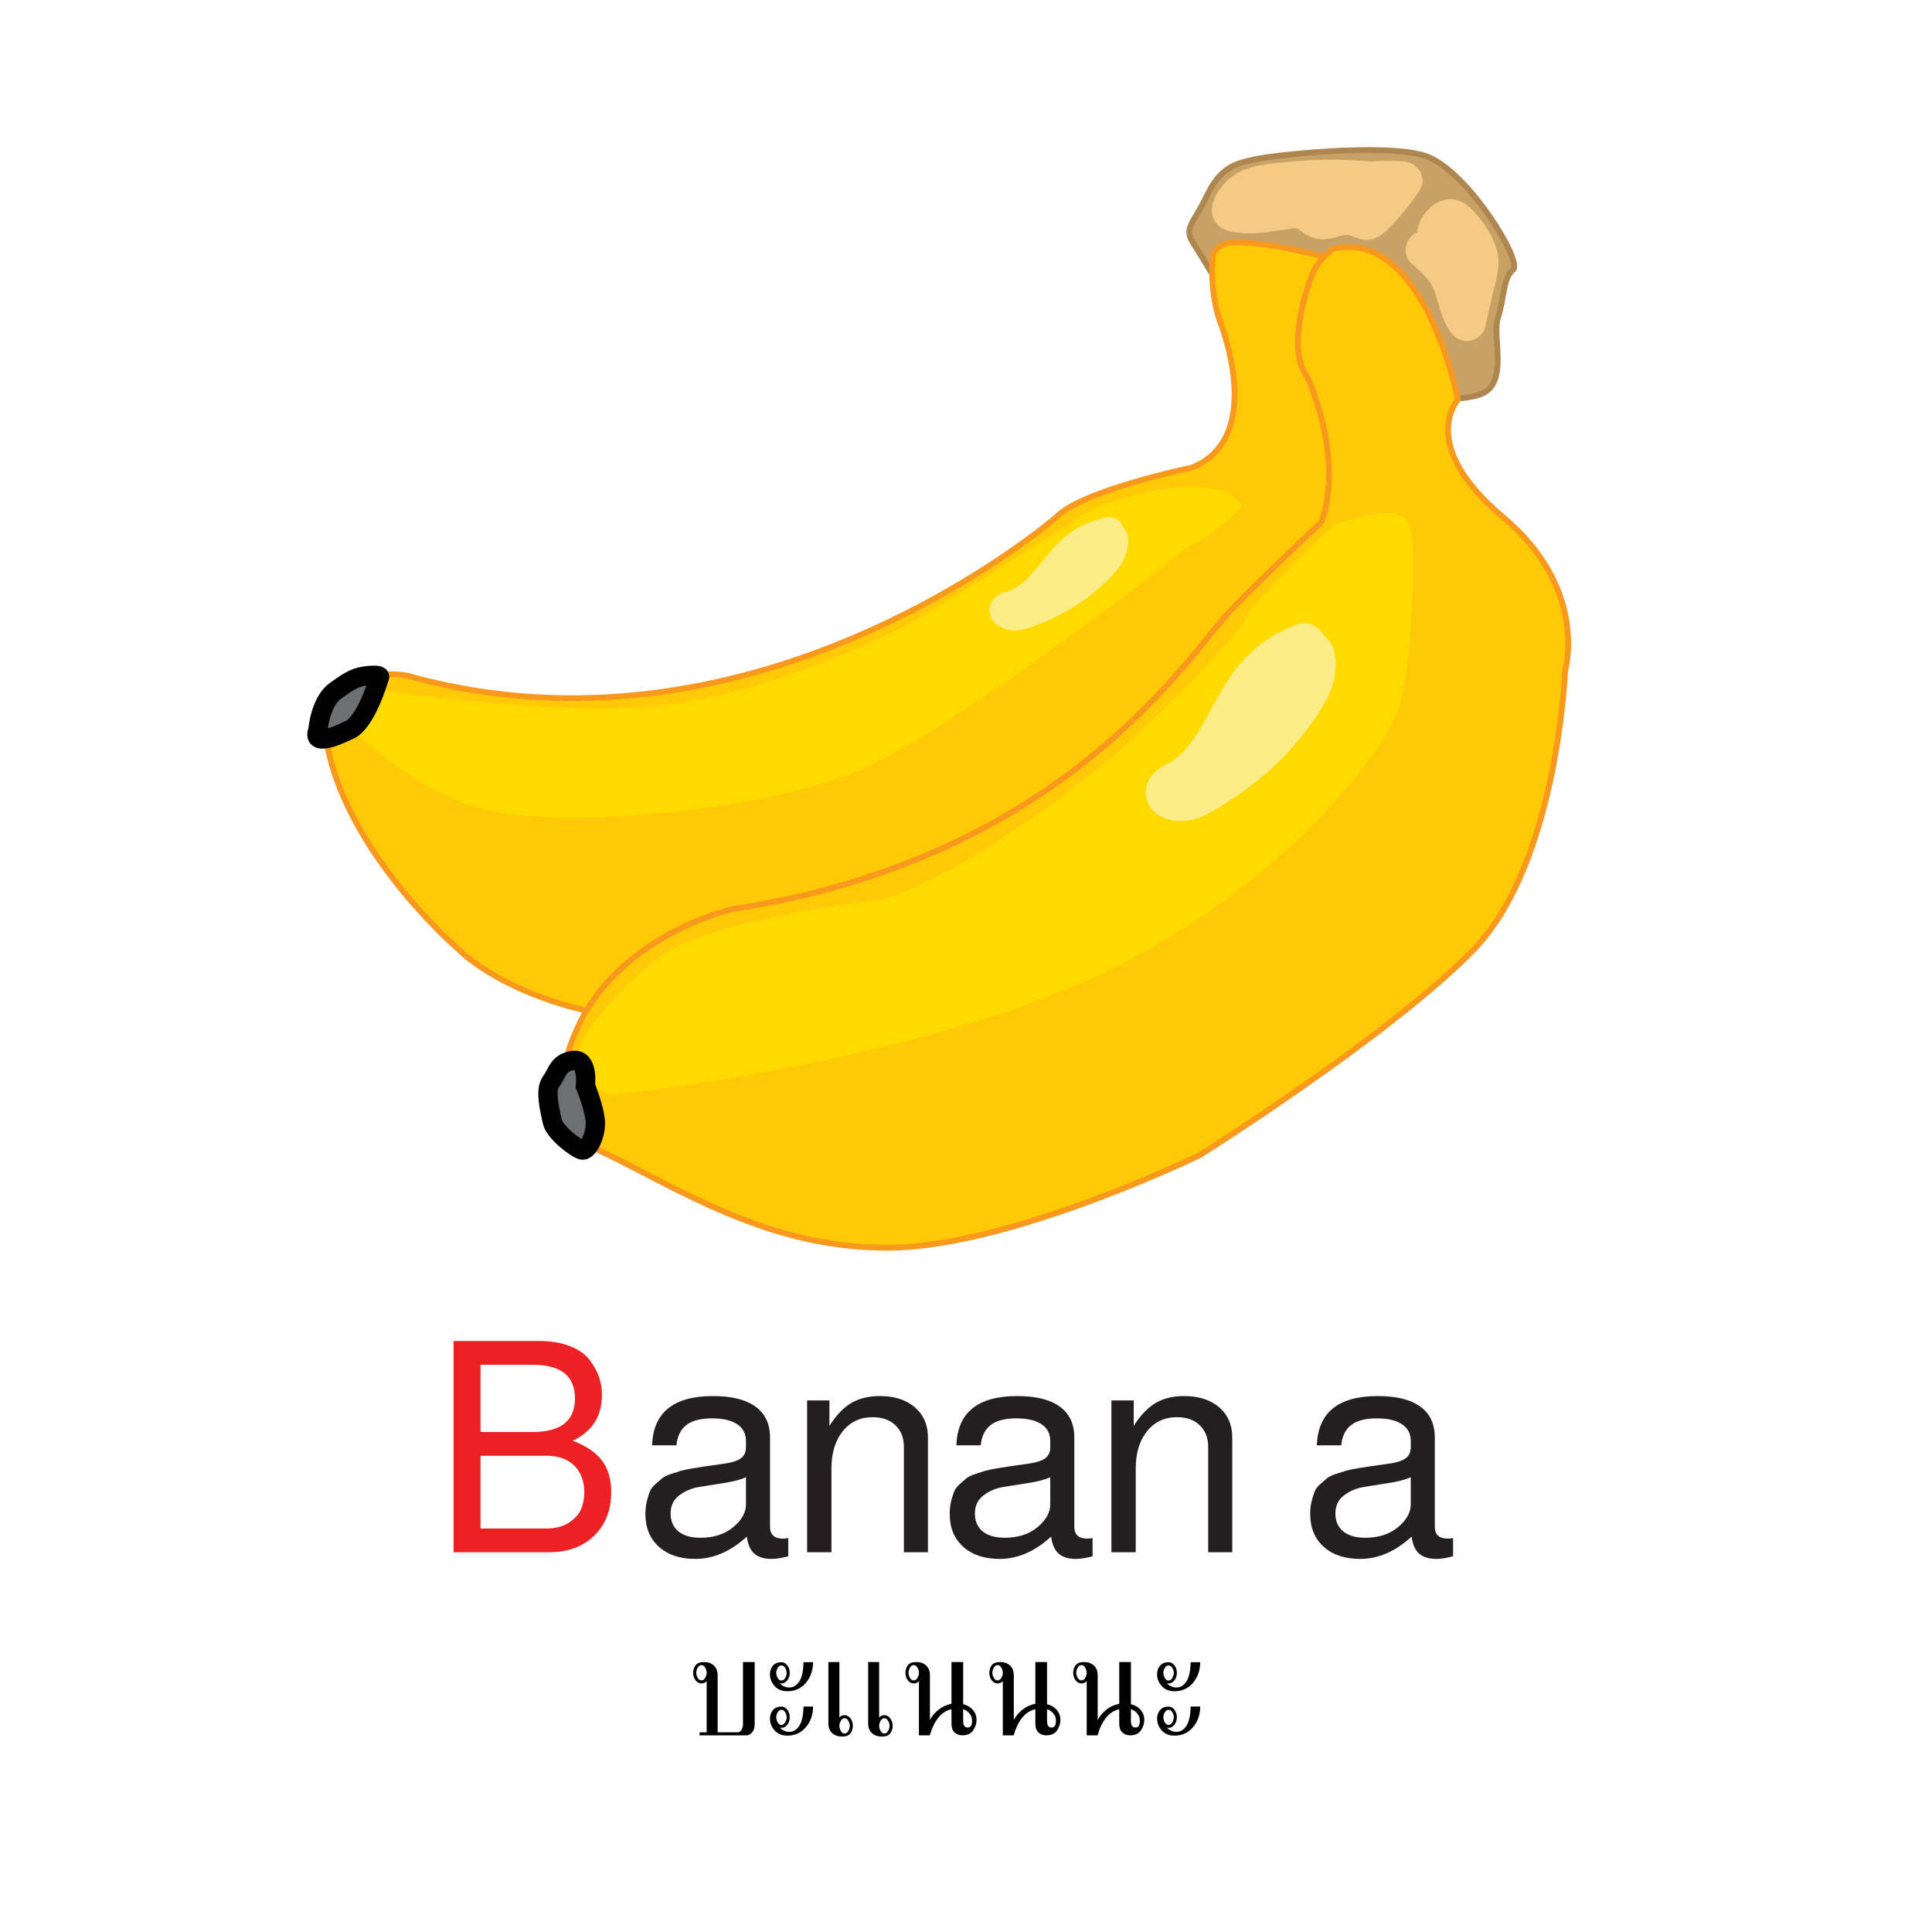
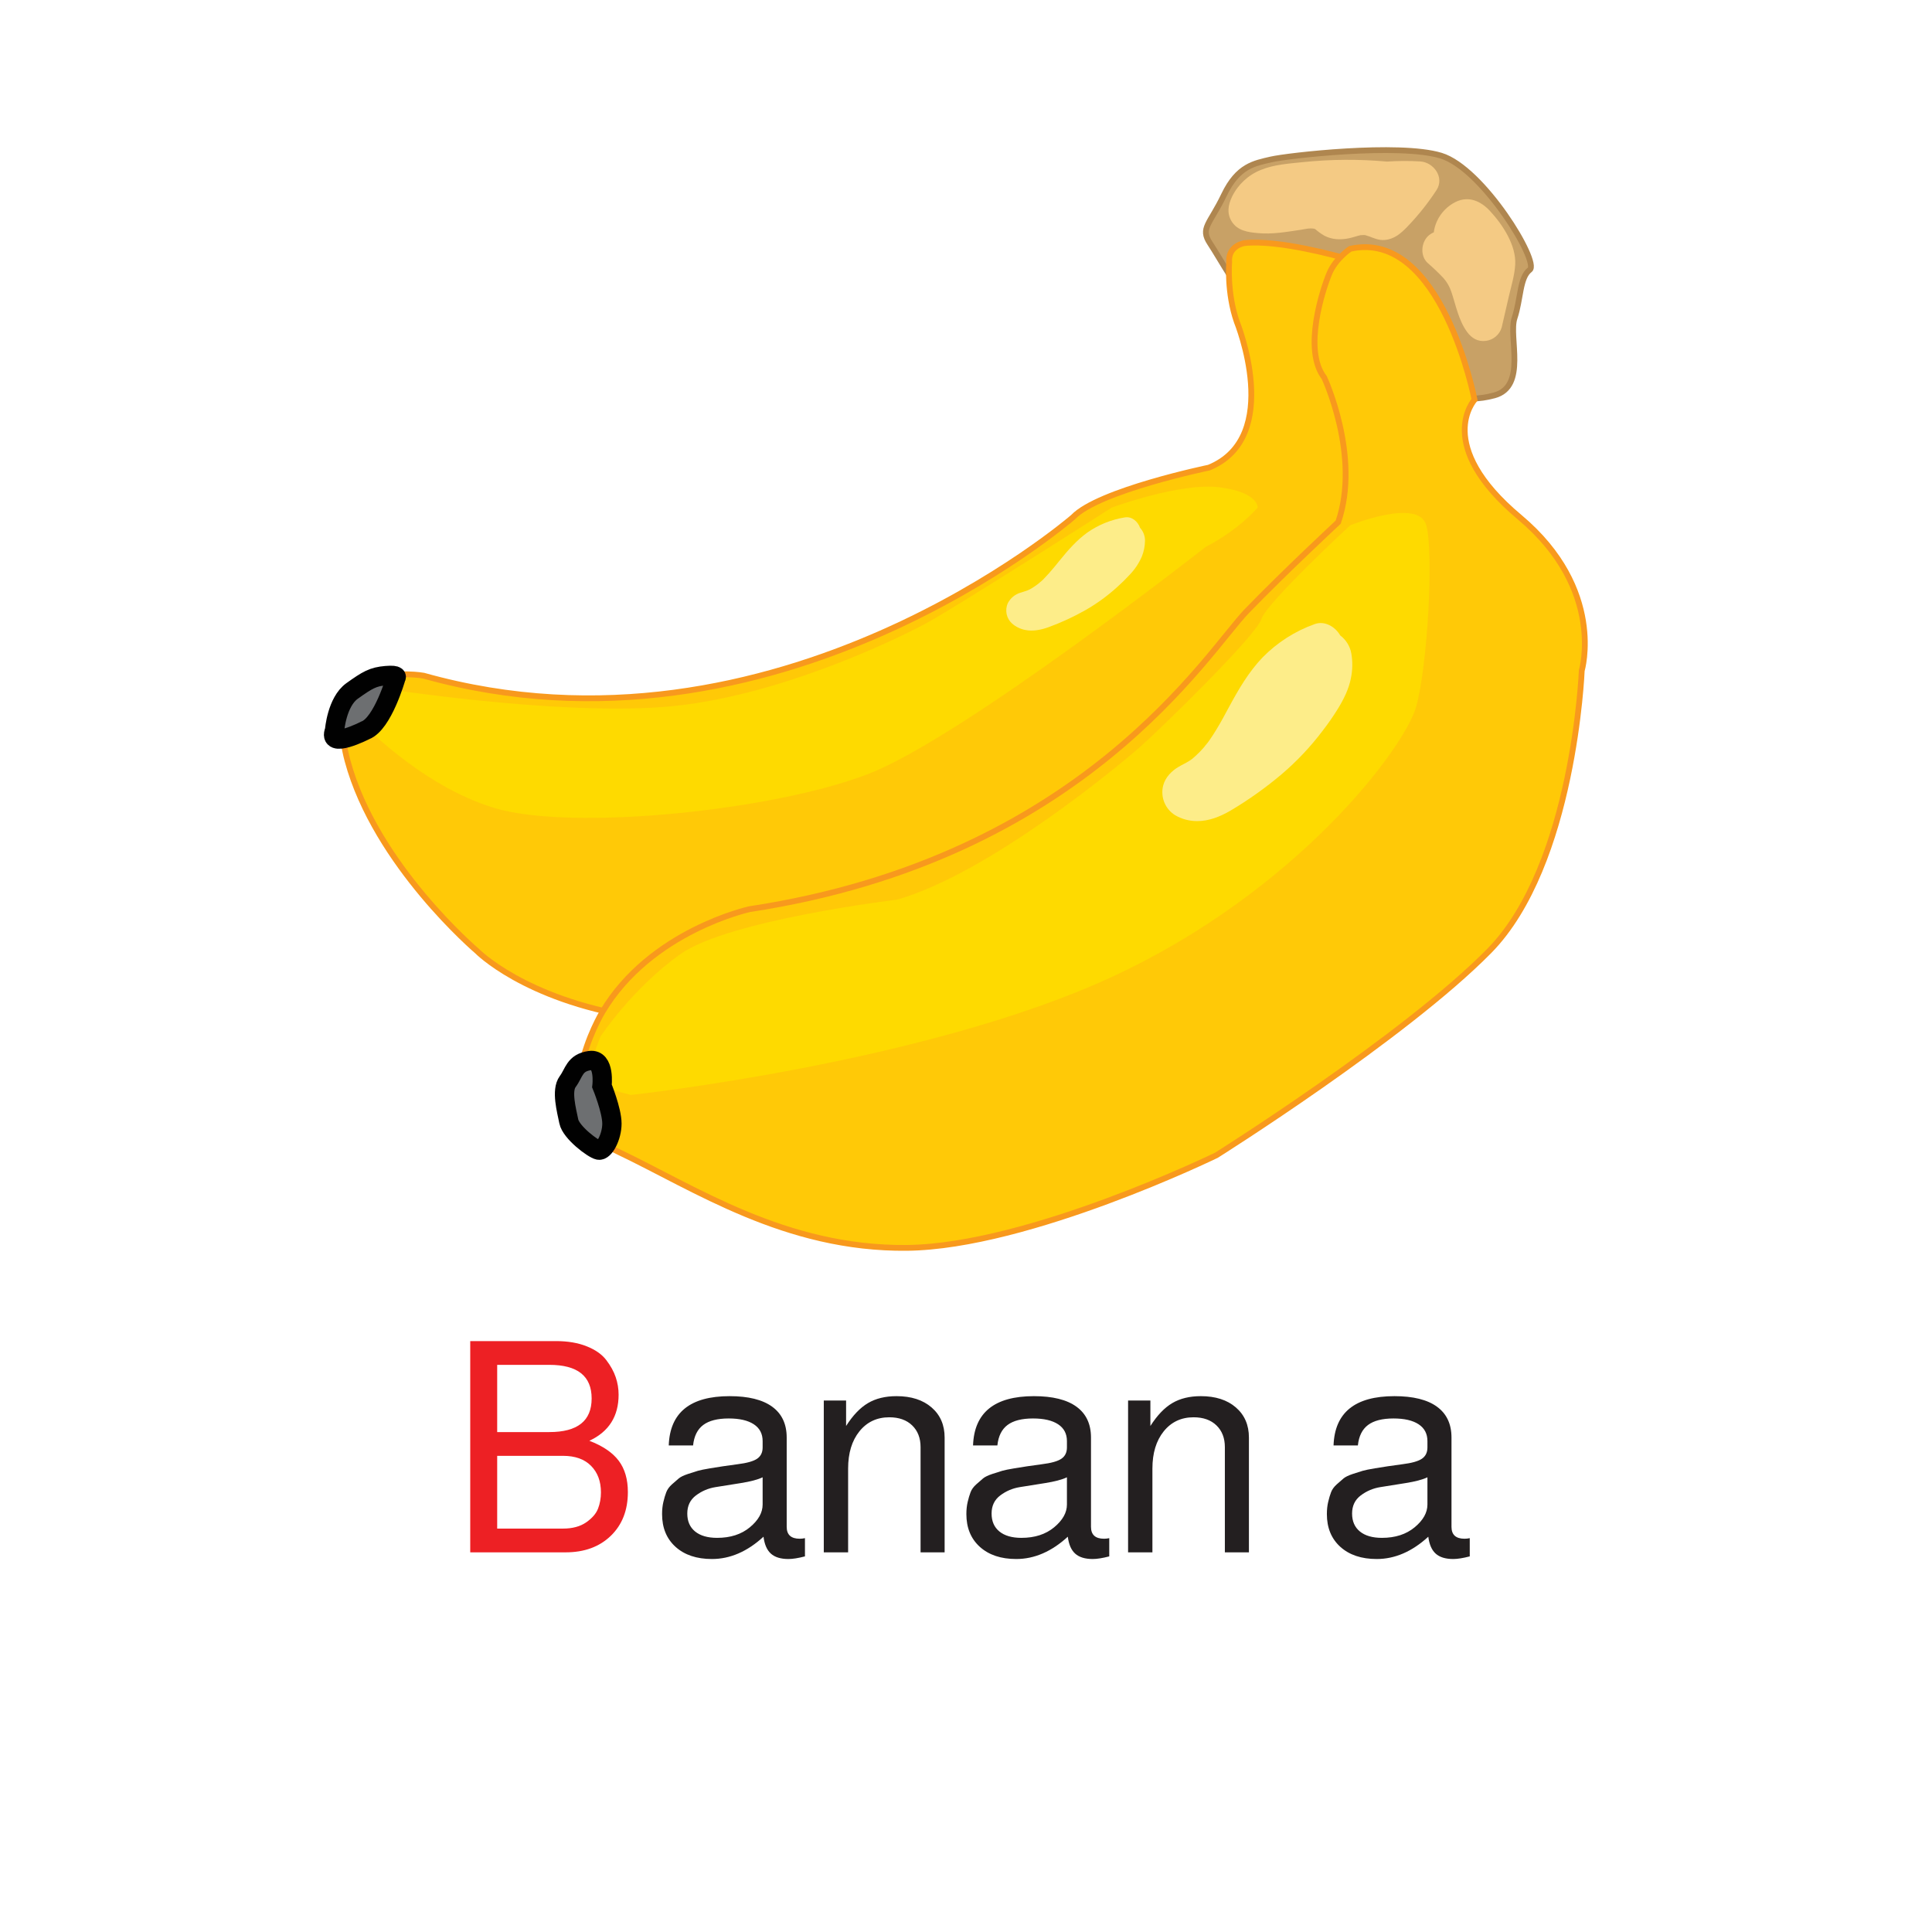
<svg xmlns="http://www.w3.org/2000/svg" id="Layer_1" data-name="Layer 1" viewBox="0 0 1000 1000">
  <defs>
    <style>
      .cls-1 {
        font-size: 150px;
        fill: #ed2024;
        font-family: FreeSansBold, FreeSans;
        letter-spacing: -0.01em;
      }

      .cls-2, .cls-3 {
        fill: #231f20;
      }

      .cls-3 {
        letter-spacing: 0em;
      }

      .cls-4 {
-         font-size: 72px;
-         font-family: MicrosoftSansSerif, Microsoft Sans Serif;
-       }
- 
-       .cls-5 {
        fill: #c8a166;
        stroke: #af864f;
      }

-       .cls-10, .cls-5, .cls-7 {
+       .cls-4, .cls-6, .cls-9 {
        stroke-miterlimit: 10;
      }

-       .cls-5, .cls-7 {
+       .cls-4, .cls-6 {
        stroke-width: 3px;
      }

-       .cls-6 {
+       .cls-5 {
        fill: #f4ca84;
      }

-       .cls-7 {
+       .cls-6 {
        fill: #ffc907;
        stroke: #f8991d;
      }

-       .cls-8 {
+       .cls-7 {
        fill: #feda00;
      }

-       .cls-9 {
+       .cls-8 {
        fill: #fded89;
      }

-       .cls-10 {
+       .cls-9 {
        fill: #6d6f71;
        stroke: #010101;
        stroke-width: 10px;
      }
    </style>
  </defs>
+   <text class="cls-1" transform="translate(231.39 803.49)">B<tspan class="cls-2" x="106.8" y="0">anan</tspan>
+     <tspan class="cls-3" x="450.9" y="0">a</tspan>
+   </text>
  <g>
-     <text class="cls-1" transform="translate(222.76 803.44)">B<tspan class="cls-2" x="106.8" y="0">anan</tspan>
-       <tspan class="cls-3" x="450.9" y="0">a</tspan>
-     </text>
-     <text class="cls-4" transform="translate(355.33 898.21)">บะเเนนนะ</text>
+     <path class="cls-4" d="M750.43,202.65s5.91,6.57,23,2,7.22-30.2,10.5-40.05,2.63-21,7.88-24.95-24.29-52.53-46-59.1-79.45,0-88,2-17.07,3.28-24.29,18.39-12.48,17.07-7.22,25S642.09,153.41,650,160,750.43,202.65,750.43,202.65Z" />
+     <path class="cls-5" d="M735,83.55a135.27,135.27,0,0,0-17.08.08h-.07a226,226,0,0,0-43.52.29c-7.21.76-14.89,1.24-21.65,4a28.42,28.42,0,0,0-15,13.92c-2,4.27-2.78,8.55-.14,12.82,3,4.8,8.48,5.55,13.61,6,7.35.71,14.75-.63,22-1.7,2.19-.33,4.41-1,7.07-.59-.07,0,.23.11.52.21a30.38,30.38,0,0,0,4.83,3.46c4,2.06,8.38,2.18,12.69,1.28,1.61-.33,3.17-.87,4.75-1.3l1.33-.32c.37,0,1.19,0,1.61-.06a7.18,7.18,0,0,1,.77.09s2.55.85,1.74.53c2.78,1.08,5.25,2.21,8.32,1.94,5-.44,8.28-3.39,11.63-6.83a129.16,129.16,0,0,0,15.14-19C747.82,91.79,742,83.9,735,83.55Z" />
+     <path class="cls-5" d="M771.29,109.28c-4.81-5.21-11.08-8.06-17.89-4.74a20.85,20.85,0,0,0-9.65,10,20.06,20.06,0,0,0-1.63,5.74,9.46,9.46,0,0,0-3.06,2c-3.58,3.58-4,10.41,0,13.93a109.81,109.81,0,0,1,8.1,7.75,20.64,20.64,0,0,1,4.07,7.14c2.37,7,3.66,14.49,8.07,20.63,2.37,3.29,5.61,5.27,9.82,4.7a9.77,9.77,0,0,0,8.18-7.06l3.6-15.64c1.26-5.48,3.07-11.18,3.37-16.82C784.82,127,777.85,116.38,771.29,109.28Z" />
+     <path class="cls-6" d="M694,133.05s-32.18-9.19-49.91-7.22c0,0-8.53,1.31-7.87,9.85,0,0-1.32,15.76,3.94,30.86,0,0,24.29,59.75-14.45,75.51,0,0-57.13,11.82-70.26,25.61,0,0-153.65,133.29-336.18,82.07,0,0-53.85-9.85-39.4,44s67,98.49,67,98.49,24.3,24.95,81.42,34.14S516,490.25,583.65,439.69,683.45,357.61,694,305.08c0,0,17.73-39.39,13.13-64.34s-21.67-44.65-18.39-59.1,9.85-17.07,11.17-32.17S694,133.05,694,133.05Z" />
+     <path class="cls-7" d="M575.44,262.73s35.46-13.13,55.81-10.5,19.7,10.5,19.7,10.5-9.19,11.16-26.92,20.36c0,0-125.41,98.49-174.66,117.53s-153,29.55-193,17.73-72.88-47.93-72.88-47.93L195.92,356s91.27,14.45,148.39,9.85,119.5-34.8,135.26-43.34S575.44,262.73,575.44,262.73Z" />
    <g>
-       <path class="cls-5" d="M741.8,202.6s5.91,6.57,23,2,7.22-30.2,10.51-40,2.62-21,7.88-25-24.3-52.53-46-59.1-79.45,0-88,2-17.08,3.28-24.3,18.39-12.47,17.07-7.22,25,15.76,27.57,23.64,34.14S741.8,202.6,741.8,202.6Z" />
-       <path class="cls-6" d="M726.37,83.5a133.26,133.26,0,0,0-17.07.08h-.08a225.2,225.2,0,0,0-43.52.29c-7.21.75-14.88,1.24-21.65,4a28.45,28.45,0,0,0-15,13.92c-2,4.27-2.78,8.55-.14,12.82,3,4.8,8.48,5.55,13.61,6,7.35.71,14.76-.63,22-1.71,2.18-.32,4.4-1,7.06-.58-.07,0,.23.11.53.21a29.85,29.85,0,0,0,4.82,3.46c4,2.06,8.38,2.18,12.69,1.28,1.62-.33,3.17-.87,4.75-1.3l1.34-.32c.36,0,1.19,0,1.61-.06a7.18,7.18,0,0,1,.77.09s2.55.85,1.73.53c2.78,1.08,5.26,2.21,8.33,1.94,5-.44,8.27-3.39,11.62-6.84a128.63,128.63,0,0,0,15.15-19C739.2,91.74,733.41,83.85,726.37,83.5Z" />
-       <path class="cls-6" d="M762.66,109.23c-4.81-5.21-11.08-8.06-17.88-4.74a20.55,20.55,0,0,0-11.29,15.75,9.46,9.46,0,0,0-3.06,2.05c-3.58,3.58-4,10.41,0,13.93a109.81,109.81,0,0,1,8.1,7.75,20.48,20.48,0,0,1,4.07,7.14c2.37,7,3.66,14.49,8.08,20.63,2.37,3.29,5.6,5.26,9.81,4.7,3.7-.5,7.32-3.26,8.19-7.06l3.59-15.64c1.26-5.48,3.07-11.18,3.38-16.82C776.19,126.92,769.23,116.33,762.66,109.23Z" />
-       <path class="cls-7" d="M685.33,133s-32.17-9.19-49.9-7.22c0,0-8.54,1.31-7.88,9.85,0,0-1.31,15.75,3.94,30.86,0,0,24.29,59.75-14.45,75.51,0,0-57.12,11.82-70.25,25.61,0,0-153.65,133.29-336.19,82.07,0,0-53.84-9.85-39.4,44s67,98.5,67,98.5,24.29,24.95,81.42,34.14S507.39,490.2,575,439.64,674.82,357.56,685.33,305c0,0,17.73-39.39,13.13-64.35S676.79,196,680.08,181.59s9.85-17.07,11.16-32.18S685.33,133,685.33,133Z" />
-       <path class="cls-8" d="M566.81,262.68s35.46-13.13,55.81-10.51,19.7,10.51,19.7,10.51S633.13,273.84,615.4,283c0,0-125.41,98.49-174.66,117.53s-153,29.55-193,17.73-72.89-47.93-72.89-47.93l12.48-14.45s91.27,14.45,148.39,9.85S455.19,331,471,322.43,566.81,262.68,566.81,262.68Z" />
-       <g>
-         <path class="cls-9" d="M584,279.85a9.7,9.7,0,0,0-2.56-6.71c-1.11-3.22-4.23-6-7.86-5.39a46.74,46.74,0,0,0-19.42,7.84c-5.52,4-10,9.12-14.24,14.36-1.87,2.3-3.72,4.62-5.7,6.83-1,1.09-2,2.16-3,3.18-.48.47-1,.9-1.46,1.37,1.81-1.81-.16.11-.67.51a36.83,36.83,0,0,1-3.22,2.3c-.5.31-1,.6-1.53.89-.36.16-.71.33-1.08.48-1.25.51-2.55.81-3.83,1.25a11,11,0,0,0-6.39,5.32,9.16,9.16,0,0,0,2.19,10.64A14.79,14.79,0,0,0,522,326c4,.79,8.15-.07,11.89-1.41a126.63,126.63,0,0,0,19.29-8.9,93.54,93.54,0,0,0,16.46-12,87.42,87.42,0,0,0,6.43-6.34,31.86,31.86,0,0,0,6.23-9.35A22.65,22.65,0,0,0,584,279.85ZM560,290.4l.11-.11.14-.13h0l.22-.18C559.72,290.77,559.78,290.64,560,290.4Z" />
-         <path class="cls-9" d="M575.69,294.36a14.36,14.36,0,0,0-.25-5.4,10.66,10.66,0,0,0-.07-1.37,14.6,14.6,0,0,0-4.48-8.82,13.25,13.25,0,0,0-9.69-3.17l-3.33.72a13.29,13.29,0,0,0-5.5,3.76l-3.67,3.47a9.73,9.73,0,0,0-2.43,4.5,10,10,0,0,0-.74,5.19,14.74,14.74,0,0,0,4.48,8.82,13.21,13.21,0,0,0,9.69,3.17l1.37-.29C567.63,305.77,574.73,301.14,575.69,294.36Z" />
-       </g>
-       <path class="cls-7" d="M754.6,206.87s-17.07-88.64-64.34-78.14c0,0-7.56,4.93-10.84,12.81s-13.79,39.39-2.63,53.84c0,0,19.05,40.71,7.23,74.85,0,0-26.92,24.95-47.28,46S552,444.23,379.35,470.5c0,0-51.22,11.16-76.17,53.18,0,0-32.17,53.19,7.88,72.23s86.67,50.56,149.71,49.9S621,597.88,621,597.88s97.18-61.06,141.17-105.71,47.94-145.11,47.94-145.11,12.47-42-32.18-79.45S754.6,206.87,754.6,206.87Z" />
-       <path class="cls-8" d="M318,566.69s152.33-16.41,248.85-61.06S718.49,386.78,724.4,365.77s9.19-79.45,5.25-93.9-39.39,0-39.39,0-43.34,40.06-46,48.59-52.53,57.13-63,66.32-77.48,65-125.42,78.79c0,0-87.33,10.51-112.28,28.24s-41.36,42.68-41.36,42.68l-8.94,23.78Z" />
-       <g>
-         <path class="cls-9" d="M690.82,338.21a14.93,14.93,0,0,0-5.73-9.34c-2.57-4.51-8.05-7.82-13.31-5.86a71.3,71.3,0,0,0-26.91,17.23c-7.17,7.49-12.4,16.49-17.31,25.55-2.15,4-4.28,8-6.63,11.85q-1.74,2.88-3.67,5.64c-.58.83-1.23,1.63-1.8,2.47,2.2-3.23-.22.2-.86.95a57.24,57.24,0,0,1-4.18,4.35c-.66.61-1.35,1.19-2,1.77-.49.34-1,.69-1.49,1-1.73,1.13-3.6,1.94-5.39,3-3.72,2.14-7,5.54-8.08,9.78a14,14,0,0,0,6.28,15.34,22.41,22.41,0,0,0,11.19,3c6.17.08,12.2-2.39,17.43-5.45a195.33,195.33,0,0,0,26.43-18.8,143,143,0,0,0,21.3-22.62,130.47,130.47,0,0,0,7.85-11.33c2.93-4.81,5.66-10.21,6.71-15.77A34.66,34.66,0,0,0,690.82,338.21Zm-33,22.59a2.14,2.14,0,0,1,.13-.19l.18-.24h0l.28-.33C657.45,361.44,657.51,361.22,657.8,360.8Z" />
-         <path class="cls-9" d="M682.42,362.31a22,22,0,0,0-1.9-8,16.63,16.63,0,0,0-.49-2,22.46,22.46,0,0,0-9.21-12c-4.65-2.46-10.28-3.69-15.43-2l-4.78,2a20.11,20.11,0,0,0-7.19,7.18l-4.53,6.24a15,15,0,0,0-2.38,7.44,15.29,15.29,0,0,0,.36,8,22.46,22.46,0,0,0,9.21,12c4.64,2.45,10.27,3.68,15.43,2l2-.83C673.55,381.7,682.89,372.76,682.42,362.31Z" />
-       </g>
-       <path class="cls-10" d="M196.29,350.77s-6.8,23.81-15.87,27.21c0,0-19.83,10.2-15.87,0,0,0,1.14-14.74,9.07-20.41s10.77-7.36,17.57-7.93S196.29,350.77,196.29,350.77Z" />
-       <path class="cls-10" d="M303,562.06s5.16,12.6,5.16,19.46-4,14.31-6.87,13.74-14.31-9.16-15.46-14.88-4-16-.57-20.61,3.44-9.73,11.45-10.87S303,562.06,303,562.06Z" />
+       <path class="cls-8" d="M592.65,279.9a9.74,9.74,0,0,0-2.56-6.71c-1.11-3.22-4.24-6-7.86-5.39a46.69,46.69,0,0,0-19.42,7.84c-5.53,4-10,9.12-14.24,14.36-1.87,2.3-3.72,4.62-5.71,6.83-1,1.09-2,2.16-3,3.19-.48.46-1,.89-1.46,1.37,1.81-1.82-.17.1-.67.51a36.13,36.13,0,0,1-3.22,2.29c-.5.31-1,.6-1.53.89-.36.16-.72.33-1.08.48-1.25.51-2.56.81-3.83,1.25a10.94,10.94,0,0,0-6.39,5.33,9.13,9.13,0,0,0,2.19,10.63,14.69,14.69,0,0,0,6.84,3.31c4,.79,8.15-.07,11.88-1.4a127.76,127.76,0,0,0,19.3-8.91,93,93,0,0,0,16.46-12,87.42,87.42,0,0,0,6.43-6.34,31.86,31.86,0,0,0,6.23-9.35A22.65,22.65,0,0,0,592.65,279.9Zm-24,10.55.1-.11.15-.13h0l.23-.18C568.34,290.82,568.41,290.69,568.65,290.45Z" />
+       <path class="cls-8" d="M584.32,294.41a14.51,14.51,0,0,0-.25-5.39,10.48,10.48,0,0,0-.07-1.37,14.81,14.81,0,0,0-4.48-8.83,13.27,13.27,0,0,0-9.7-3.17l-3.32.72a13.32,13.32,0,0,0-5.5,3.76l-3.67,3.47a9.73,9.73,0,0,0-2.43,4.5,13.44,13.44,0,0,0,3.74,14,13.21,13.21,0,0,0,9.69,3.17l1.37-.29C576.26,305.82,583.36,301.19,584.32,294.41Z" />
    </g>
+     <path class="cls-6" d="M763.23,206.92s-17.07-88.64-64.35-78.14c0,0-7.55,4.93-10.83,12.81s-13.79,39.39-2.63,53.84c0,0,19,40.71,7.22,74.85,0,0-26.92,25-47.27,46s-84.7,128-257.39,154.3c0,0-51.22,11.16-76.17,53.19,0,0-32.18,53.18,7.88,72.22s86.67,50.56,149.71,49.91,160.21-47.94,160.21-47.94,97.18-61.06,141.17-105.71,47.93-145.11,47.93-145.11,12.48-42-32.17-79.45S763.23,206.92,763.23,206.92Z" />
+     <path class="cls-7" d="M326.58,566.74s152.34-16.41,248.86-61.06S727.12,386.83,733,365.82s9.19-79.45,5.25-93.9-39.4,0-39.4,0-43.33,40.06-46,48.59-52.53,57.13-63,66.32-77.48,65-125.41,78.8c0,0-87.33,10.5-112.28,28.23s-41.37,42.68-41.37,42.68l-8.93,23.78Z" />
+     <g>
+       <path class="cls-8" d="M699.45,338.26a14.93,14.93,0,0,0-5.73-9.34c-2.58-4.51-8.05-7.82-13.32-5.86a71.18,71.18,0,0,0-26.9,17.23c-7.18,7.49-12.41,16.49-17.31,25.55-2.15,4-4.28,8-6.63,11.85-1.17,1.92-2.38,3.8-3.67,5.64-.59.83-1.23,1.63-1.8,2.47,2.2-3.23-.22.2-.87.95A53.6,53.6,0,0,1,619,391.1c-.66.61-1.34,1.19-2,1.77-.5.34-1,.69-1.49,1-1.74,1.12-3.6,1.93-5.39,3-3.72,2.14-7,5.54-8.08,9.78A14,14,0,0,0,608.33,422a22.41,22.41,0,0,0,11.19,3c6.16.08,12.2-2.39,17.43-5.45a195.23,195.23,0,0,0,26.42-18.8,141.26,141.26,0,0,0,21.3-22.62,126.21,126.21,0,0,0,7.85-11.33c2.94-4.8,5.66-10.2,6.71-15.77A34.45,34.45,0,0,0,699.45,338.26Zm-33,22.59a2.14,2.14,0,0,0,.13-.19l.19-.24h0l.29-.33C666.08,361.49,666.14,361.28,666.42,360.85Z" />
+       <path class="cls-8" d="M691.05,362.37a22,22,0,0,0-1.9-8,22.1,22.1,0,0,0-9.7-14c-4.65-2.46-10.28-3.69-15.43-2l-4.79,2a20.16,20.16,0,0,0-7.18,7.18l-4.53,6.24a14.84,14.84,0,0,0-2.38,7.44,18,18,0,0,0,3.94,14.8,15.25,15.25,0,0,0,5.62,5.16c4.65,2.45,10.28,3.69,15.43,2l2-.83C682.18,381.75,691.51,372.81,691.05,362.37Z" />
+     </g>
+     <path class="cls-9" d="M204.92,350.82s-6.8,23.81-15.87,27.21c0,0-19.84,10.2-15.87,0,0,0,1.13-14.74,9.07-20.4s10.77-7.37,17.57-7.94S204.92,350.82,204.92,350.82Z" />
+     <path class="cls-9" d="M311.58,562.11s5.15,12.6,5.15,19.46-4,14.31-6.87,13.74-14.3-9.16-15.45-14.88-4-16-.57-20.6,3.43-9.73,11.45-10.88S311.58,562.11,311.58,562.11Z" />
  </g>
</svg>
